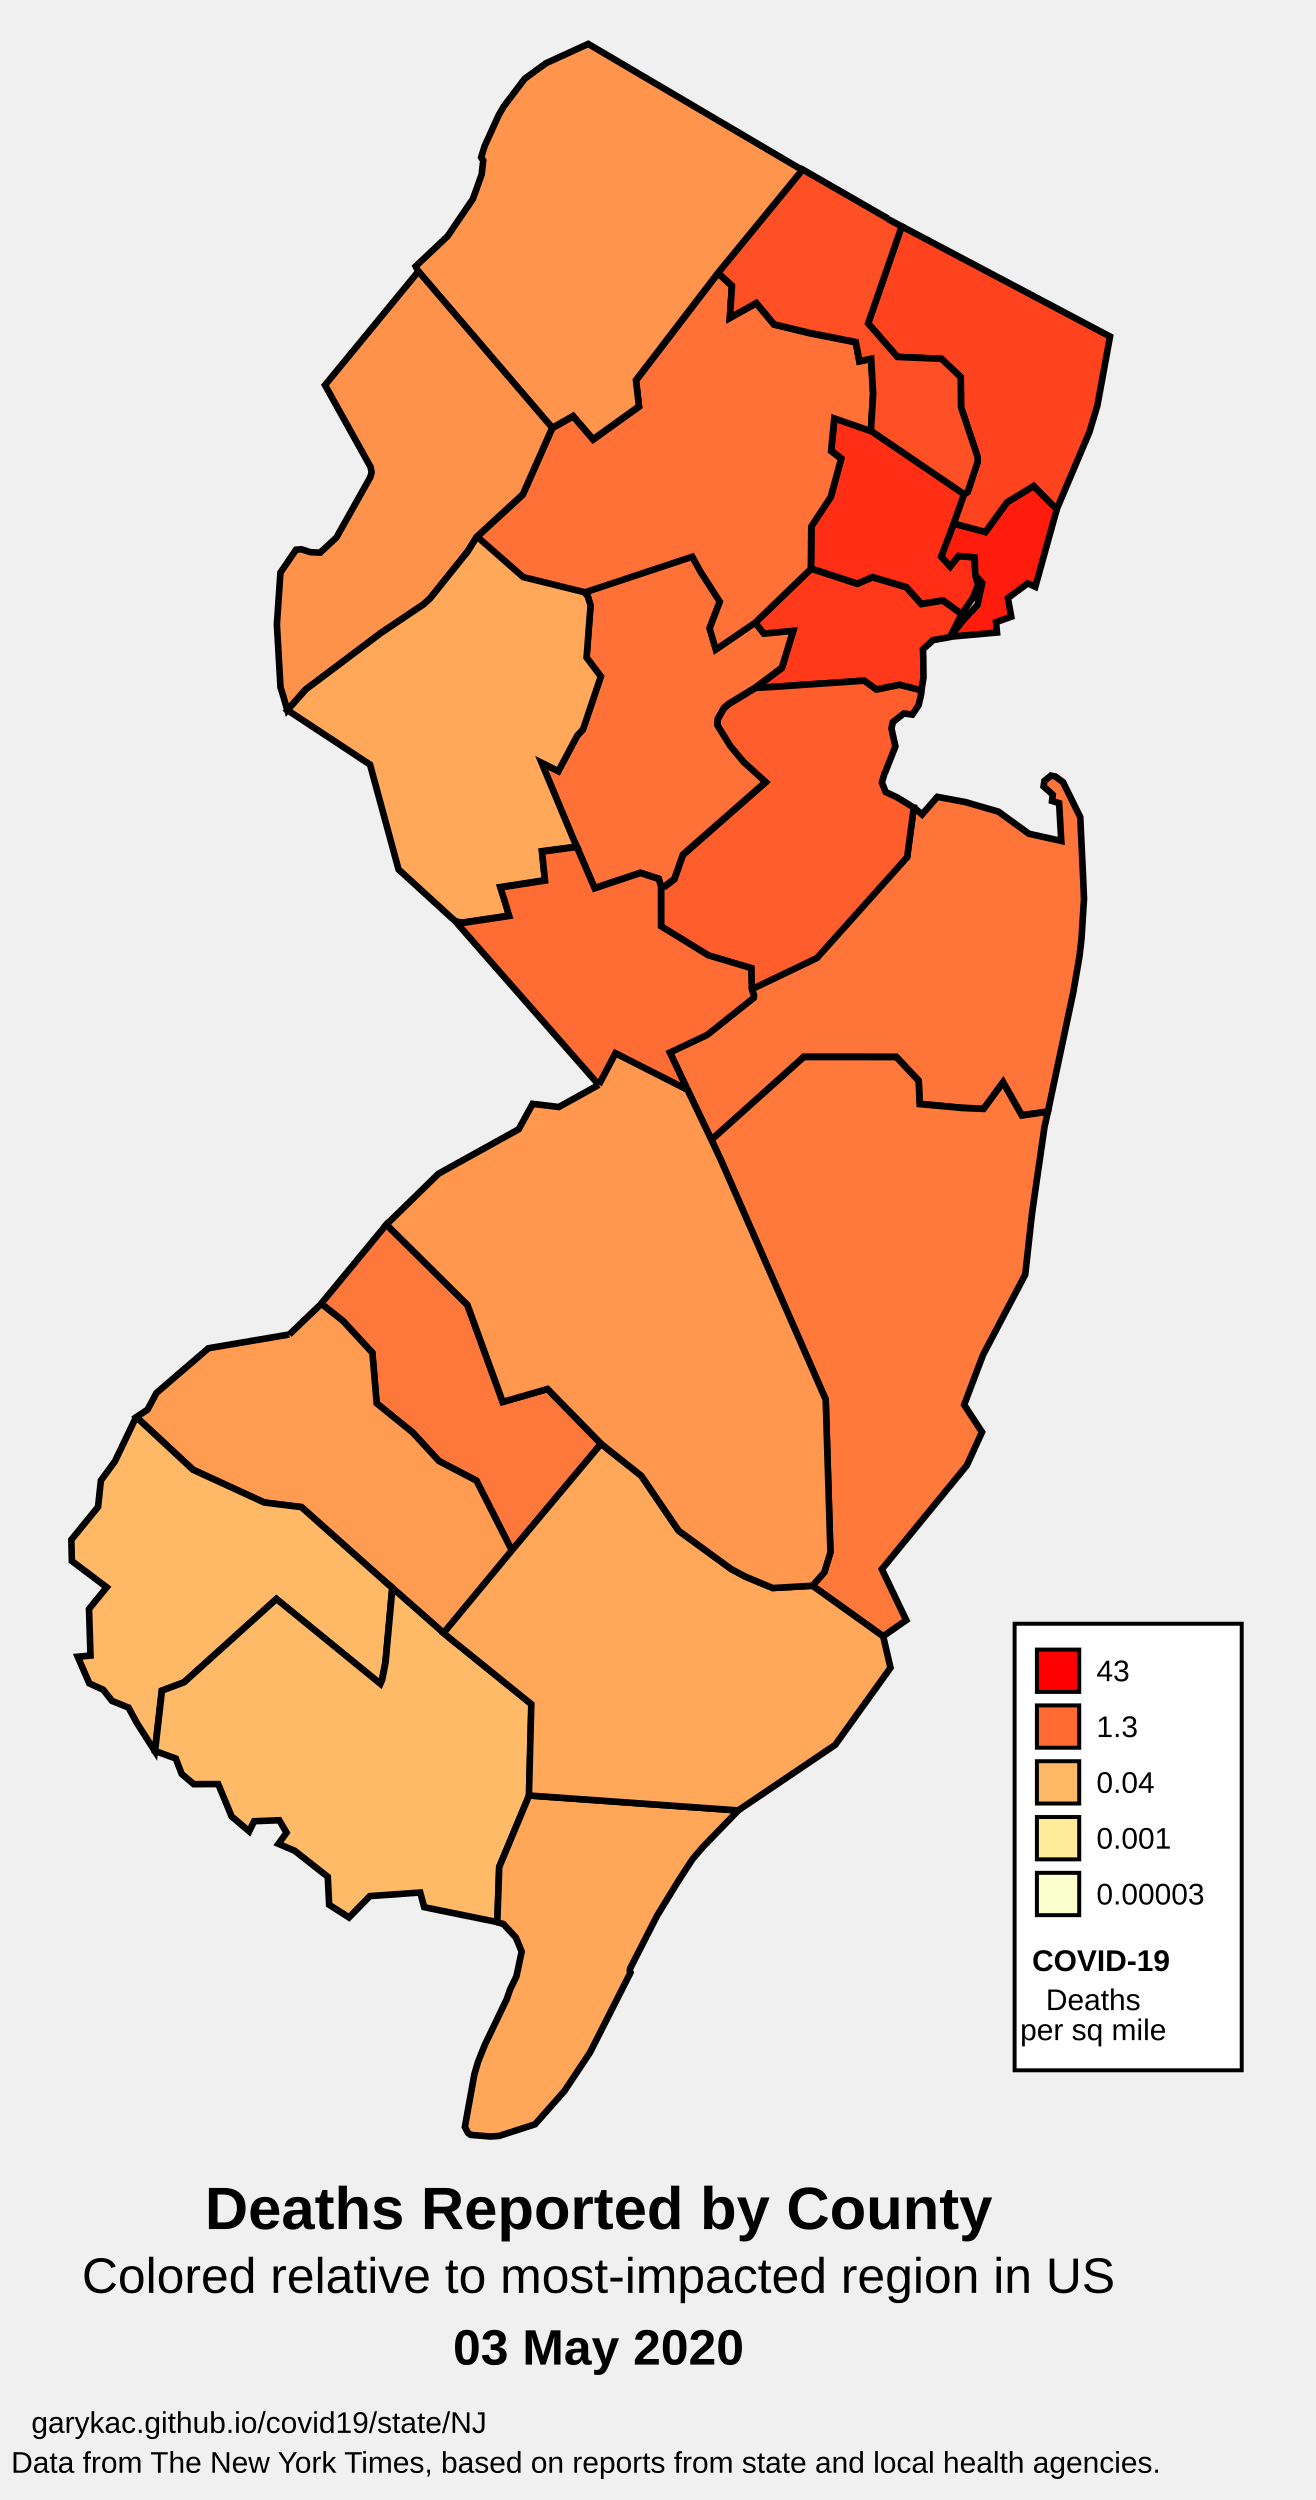
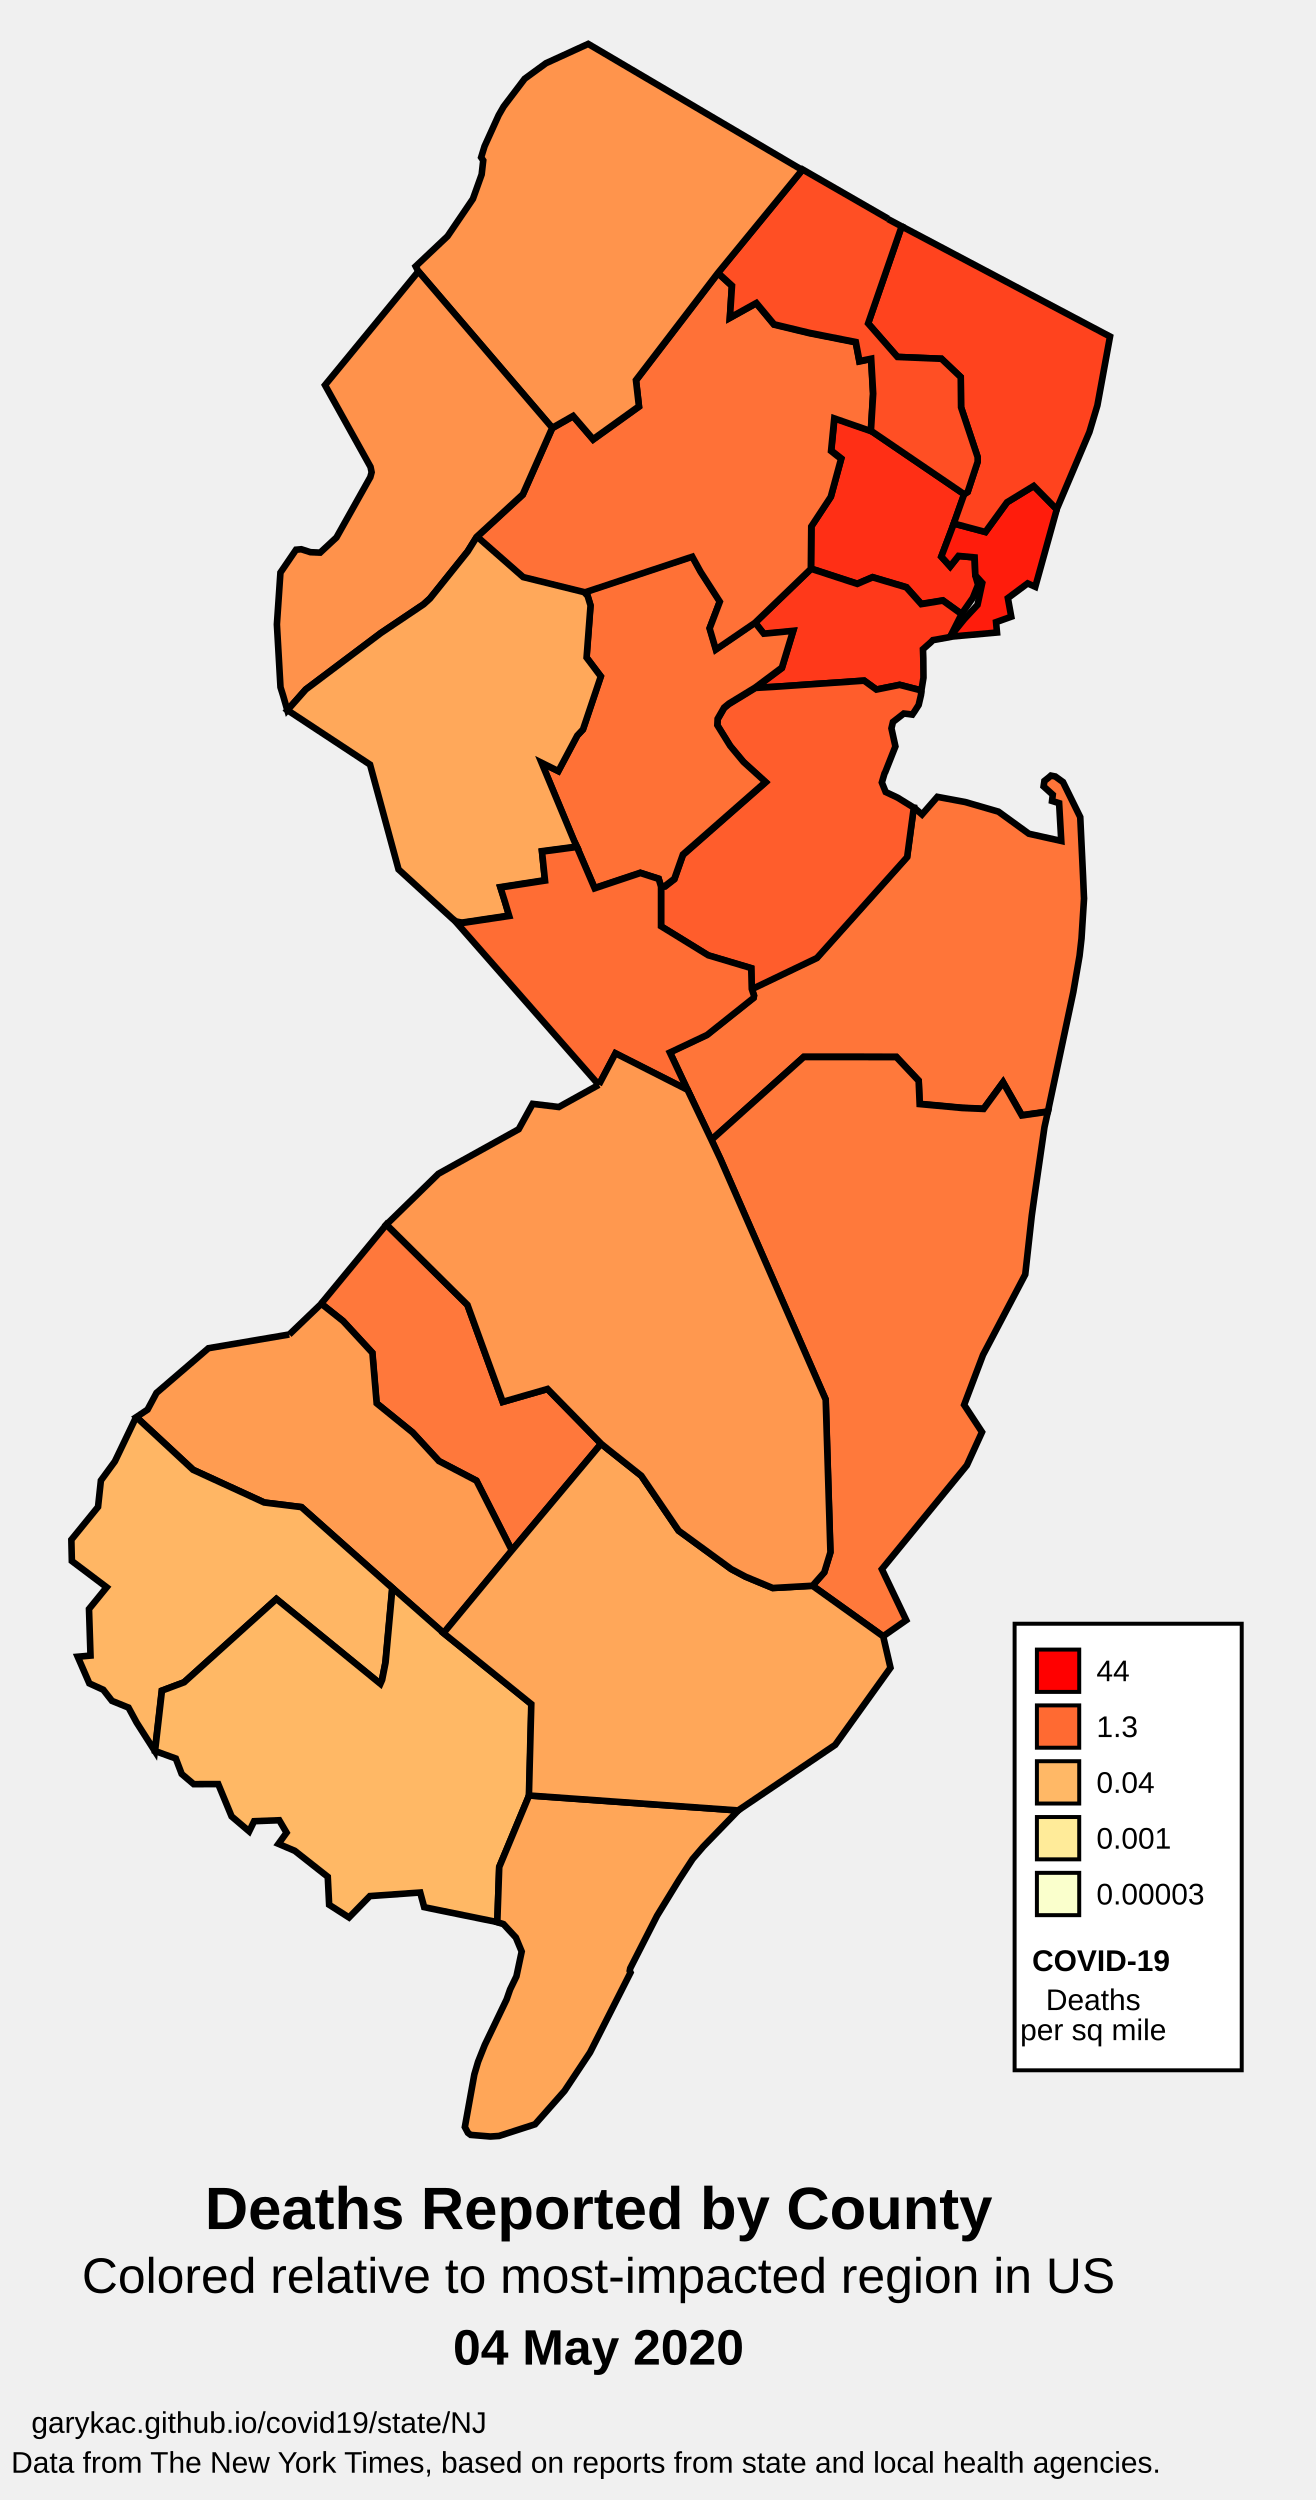
<svg xmlns="http://www.w3.org/2000/svg" width="330" height="627.07" version="1.0" id="svg2">
  <defs id="defs9439" />
  <style id="style6">
  #counties {fill:#d0d0d0;stroke:#000;stroke-width:.178;} 
  #borders {fill:none;stroke:#221e1f;stroke-width:.891;} 
  #separator {fill:none;stroke:#a9a9a9;stroke-width:2.318;}
  #legend-1 {fill:#ff0000;}
  #legend-2 {fill:#ff6a32;}
  #legend-3 {fill:#ffb866;}
  #legend-4 {fill:#ffeb99;}
  #legend-5 {fill:#faffcc;}
  #c34041 {fill:#ff924b;}
  #c34039 {fill:#ff391a;}
  #c34019 {fill:#ffa85a;}
-   #c34011 {fill:#ffba67;}
-   #c34013 {fill:#ff2e14;}
+   #c34011 {fill:#ffb865;}
+   #c34013 {fill:#ff2f15;}
  #c34015 {fill:#ff9c51;}
  #c34017 {fill:#ff1c0c;}
  #c34009 {fill:#ffa658;}
  #c34003 {fill:#ff431e;}
-   #c34001 {fill:#ffa859;}
+   #c34001 {fill:#ffa759;}
  #c34007 {fill:#ff783b;}
-   #c34005 {fill:#ff984e;}
+   #c34005 {fill:#ff984f;}
  #c34021 {fill:#ff6d34;}
  #c34025 {fill:#ff7539;}
  #c34037 {fill:#ff944c;}
  #c34035 {fill:#ff7136;}
-   #c34033 {fill:#ffb865;}
+   #c34033 {fill:#ffb664;}
  #c34031 {fill:#ff4f24;}
  #c34023 {fill:#ff5d2c;}
-   #c34027 {fill:#ff7136;}
+   #c34027 {fill:#ff7137;}
  #c34029 {fill:#ff793b;}
 </style>
  <g id="layer1" style="display:inline" transform="translate(0,1.0703125e-5)">
    <g id="g10509" transform="translate(-622.3246,8.460373)">
      <rect y="398.82" x="876.817" height="112.008" width="56.966" id="rect10421" style="fill:#ffffff;fill-opacity:1;stroke:#000000;stroke-width:1;stroke-linecap:round;stroke-linejoin:miter;stroke-miterlimit:4;stroke-dasharray:none;stroke-dashoffset:0;stroke-opacity:1" />
      <rect y="405.301" x="882.409" height="10.615" width="10.615" id="legend-1" style="stroke:#000000;stroke-width:1" />
      <rect style="stroke:#000000;stroke-width:1" id="legend-2" width="10.615" height="10.615" x="882.409" y="419.301" />
      <rect y="433.301" x="882.409" height="10.615" width="10.615" id="legend-3" style="stroke:#000000;stroke-width:1" />
      <rect style="stroke:#000000;stroke-width:1" id="legend-4" width="10.615" height="10.615" x="882.409" y="447.301" />
      <rect y="461.301" x="882.409" height="10.615" width="10.615" id="legend-5" style="stroke:#000000;stroke-width:1" />
      <text id="text10456" y="413.239" x="897.338" style="font-style:normal;font-weight:normal;font-size:7.5px;line-height:125%;font-family:sans-serif;letter-spacing:0px;word-spacing:0px;fill:#000000;fill-opacity:1;stroke:none;stroke-width:1px;stroke-linecap:butt;stroke-linejoin:miter;stroke-opacity:1" xml:space="preserve">
-         <tspan style="font-style:normal;font-variant:normal;font-weight:normal;font-stretch:normal;font-family:Arial;-inkscape-font-specification:Arial" y="413.239" x="897.338" id="tspan10458">43</tspan>
+         <tspan style="font-style:normal;font-variant:normal;font-weight:normal;font-stretch:normal;font-family:Arial;-inkscape-font-specification:Arial" y="413.239" x="897.338" id="tspan10458">44</tspan>
      </text>
      <text xml:space="preserve" style="font-style:normal;font-weight:normal;font-size:7.5px;line-height:125%;font-family:sans-serif;letter-spacing:0px;word-spacing:0px;fill:#000000;fill-opacity:1;stroke:none;stroke-width:1px;stroke-linecap:butt;stroke-linejoin:miter;stroke-opacity:1" x="897.338" y="427.239" id="text10460">
        <tspan id="tspan10462" x="897.338" y="427.239" style="font-style:normal;font-variant:normal;font-weight:normal;font-stretch:normal;font-family:Arial;-inkscape-font-specification:Arial">1.3</tspan>
      </text>
      <text id="text10464" y="441.239" x="897.338" style="font-style:normal;font-weight:normal;font-size:7.5px;line-height:125%;font-family:sans-serif;letter-spacing:0px;word-spacing:0px;fill:#000000;fill-opacity:1;stroke:none;stroke-width:1px;stroke-linecap:butt;stroke-linejoin:miter;stroke-opacity:1" xml:space="preserve">
        <tspan style="font-style:normal;font-variant:normal;font-weight:normal;font-stretch:normal;font-family:Arial;-inkscape-font-specification:Arial" y="441.239" x="897.338" id="tspan10466">0.04</tspan>
      </text>
      <text xml:space="preserve" style="font-style:normal;font-weight:normal;font-size:7.5px;line-height:125%;font-family:sans-serif;letter-spacing:0px;word-spacing:0px;fill:#000000;fill-opacity:1;stroke:none;stroke-width:1px;stroke-linecap:butt;stroke-linejoin:miter;stroke-opacity:1" x="897.338" y="455.239" id="text10468">
        <tspan id="tspan10470" x="897.338" y="455.239" style="font-style:normal;font-variant:normal;font-weight:normal;font-stretch:normal;font-family:Arial;-inkscape-font-specification:Arial">0.001</tspan>
      </text>
      <text id="text10472" y="469.239" x="897.338" style="font-style:normal;font-weight:normal;font-size:7.5px;line-height:125%;font-family:sans-serif;letter-spacing:0px;word-spacing:0px;fill:#000000;fill-opacity:1;stroke:none;stroke-width:1px;stroke-linecap:butt;stroke-linejoin:miter;stroke-opacity:1" xml:space="preserve">
        <tspan style="font-style:normal;font-variant:normal;font-weight:normal;font-stretch:normal;font-family:Arial;-inkscape-font-specification:Arial" y="469.239" x="897.338" id="tspan10474">0.00003</tspan>
      </text>
      <g transform="translate(0,-2.192453)" id="g10492">
        <text xml:space="preserve" style="font-style:normal;font-weight:normal;font-size:7.5px;line-height:125%;font-family:sans-serif;text-align:center;letter-spacing:0px;word-spacing:0px;text-anchor:middle;fill:#000000;fill-opacity:1;stroke:none;stroke-width:1px;stroke-linecap:butt;stroke-linejoin:miter;stroke-opacity:1" x="905.319" y="497.919" id="text10480">
          <tspan id="tspan10482" x="905.319" y="497.919" style="font-style:normal;font-variant:normal;font-weight:normal;font-stretch:normal;font-family:Arial;-inkscape-font-specification:Arial;text-align:center;text-anchor:middle">Deaths</tspan>
        </text>
        <text id="text10484" y="505.458" x="905.319" style="font-style:normal;font-weight:normal;font-size:7.5px;line-height:125%;font-family:sans-serif;text-align:center;letter-spacing:0px;word-spacing:0px;text-anchor:middle;fill:#000000;fill-opacity:1;stroke:none;stroke-width:1px;stroke-linecap:butt;stroke-linejoin:miter;stroke-opacity:1" xml:space="preserve">
          <tspan style="font-style:normal;font-variant:normal;font-weight:normal;font-stretch:normal;font-family:Arial;-inkscape-font-specification:Arial;text-align:center;text-anchor:middle" y="505.458" x="905.319" id="tspan10486">per sq mile</tspan>
        </text>
      </g>
      <text id="text10488" y="485.919" x="905.319" style="font-style:normal;font-weight:normal;font-size:7.5px;line-height:125%;font-family:sans-serif;text-align:center;letter-spacing:0px;word-spacing:0px;text-anchor:middle;fill:#000000;fill-opacity:1;stroke:none;stroke-width:1px;stroke-linecap:butt;stroke-linejoin:miter;stroke-opacity:1" xml:space="preserve">
        <tspan style="font-style:normal;font-variant:normal;font-weight:bold;font-stretch:normal;font-family:Arial;-inkscape-font-specification:'Arial Bold';text-align:center;text-anchor:middle" y="485.919" x="905.319" id="tspan10490">COVID-19</tspan>
      </text>
    </g>
    <text xml:space="preserve" style="font-style:normal;font-weight:normal;font-size:7.5px;line-height:125%;font-family:sans-serif;text-align:center;letter-spacing:0px;word-spacing:0px;text-anchor:middle;fill:#000000;fill-opacity:1;stroke:none;stroke-width:1px;stroke-linecap:butt;stroke-linejoin:miter;stroke-opacity:1" x="151.849" y="620.237" id="text10498">
      <tspan id="tspan10500" x="151.849" y="620.237" style="font-style:normal;font-variant:normal;font-weight:normal;font-stretch:normal;font-family:Arial;-inkscape-font-specification:Arial;text-align:center;text-anchor:middle">Data from The New York Times, based on reports from state and local health agencies.</tspan>
    </text>
    <g id="g10510" transform="translate(-504.6264,0.4679467)">
      <text xml:space="preserve" style="font-style:normal;font-weight:normal;font-size:7.5px;line-height:125%;font-family:sans-serif;text-align:center;letter-spacing:0px;word-spacing:0px;text-anchor:middle;fill:#000000;fill-opacity:1;stroke:none;stroke-width:1px;stroke-linecap:butt;stroke-linejoin:miter;stroke-opacity:1" x="661.613" y="558.64" id="text10502">
        <tspan id="tspan10504" x="661.613" y="558.64" style="font-style:normal;font-variant:normal;font-weight:bold;font-stretch:normal;font-size:15px;font-family:Arial;-inkscape-font-specification:'Arial Bold';text-align:center;text-anchor:middle">Deaths Reported by County</tspan>
      </text>
      <text id="text10506" y="574.64" x="661.57" style="font-style:normal;font-weight:normal;font-size:7.5px;line-height:125%;font-family:sans-serif;text-align:center;letter-spacing:0px;word-spacing:0px;text-anchor:middle;fill:#000000;fill-opacity:1;stroke:none;stroke-width:1px;stroke-linecap:butt;stroke-linejoin:miter;stroke-opacity:1" xml:space="preserve">
        <tspan style="font-style:normal;font-variant:normal;font-weight:normal;font-stretch:normal;font-size:12.5px;font-family:Arial;-inkscape-font-specification:Arial;text-align:center;text-anchor:middle" y="574.64" x="661.57" id="tspan10508">Colored relative to most-impacted region in US</tspan>
      </text>
      <text xml:space="preserve" style="font-style:normal;font-weight:normal;font-size:7.5px;line-height:125%;font-family:sans-serif;text-align:center;letter-spacing:0px;word-spacing:0px;text-anchor:middle;fill:#000000;fill-opacity:1;stroke:none;stroke-width:1px;stroke-linecap:butt;stroke-linejoin:miter;stroke-opacity:1" x="661.57" y="592.64" id="text10536">
-         <tspan id="tspan10538" x="661.57" y="592.64" style="font-style:normal;font-variant:normal;font-weight:bold;font-stretch:normal;font-size:12.5px;font-family:Arial;-inkscape-font-specification:'Arial Bold';text-align:center;text-anchor:middle">03 May 2020</tspan>
+         <tspan id="tspan10538" x="661.57" y="592.64" style="font-style:normal;font-variant:normal;font-weight:bold;font-stretch:normal;font-size:12.5px;font-family:Arial;-inkscape-font-specification:'Arial Bold';text-align:center;text-anchor:middle">04 May 2020</tspan>
      </text>
    </g>
    <text id="text10516" y="610.237" x="7.866" style="font-style:normal;font-weight:normal;font-size:7.5px;line-height:125%;font-family:sans-serif;text-align:end;letter-spacing:0px;word-spacing:0px;text-anchor:end;fill:#000000;fill-opacity:1;stroke:none;stroke-width:1px;stroke-linecap:butt;stroke-linejoin:miter;stroke-opacity:1" xml:space="preserve">
      <tspan style="font-style:normal;font-variant:normal;font-weight:normal;font-stretch:normal;font-family:Arial;-inkscape-font-specification:Arial;text-align:start;text-anchor:start" y="610.237" x="7.866" id="tspan10518">garykac.github.io/covid19/state/NJ</tspan>
    </text>
  </g>
  <g id="layer2" style="display:inline;fill:#fff;stroke:#000;stroke-width:.178;" transform="translate(0,1.0703125e-5)">
    <g id="g25761" transform="matrix(9.136597,1.812447,-1.812447,9.136597,-7596.108,-3365.373)">
      <path id="c34025" d="m 898.58,212.247 0.259,0.148 0.313,-0.546 0.762,-0.009 0.929,0.08 0.919,0.424 0.894,0.021 -0.255,-0.987 -0.198,-0.021 -0.014,-0.169 -0.286,-0.171 -0.007,-0.149 0.089,-0.105 0.055,-0.07 0.121,0 0.232,0.107 0.639,0.835 0.385,1.55 0.13,0.535 0.011,0.04 0.144,1.075 0.039,0.467 0.025,0.99 -0.045,3.287 -0.669,0.236 -0.669,-0.774 -0.374,0.802 -0.571,0.088 -1.144,0.119 -0.148,-0.609 -0.715,-0.51 -2.444,0.483 -2.007,2.676 -0.893,-1.196 -0.665,-0.901 0.891,-0.659 1.034,-1.221 0,-0.06 -0.095,-0.168 1.559,-1.166 1.854,-3.136 -0.084,-1.347" style="stroke:#000" />
      <path id="c34029" d="m 894.98,222.097 2.007,-2.676 2.444,-0.483 0.715,0.51 0.148,0.609 1.144,-0.119 0.571,-0.088 0.374,-0.802 0.669,0.774 0.669,-0.235 -0.009,0.426 0.098,1.879 0.03,0.523 0.136,1.59 -0.694,2.345 -0.237,1.418 0.615,0.626 -0.226,0.956 -1.701,3.19 0.91,1.219 -0.524,0.546 -2.134,-0.967 0.241,-0.415 0.057,-0.562 -0.925,-4.009 -4.042,-5.804 -0.337,-0.458" style="stroke:#000" />
      <path id="c34013" d="m 895.48,202.527 2.797,1.189 -0.121,0.829 -0.158,0.939 0.285,0.213 0.165,-0.321 0.434,-0.045 0.112,0.469 0.122,0.237 -0.07,0.371 -0.211,0.481 -0.566,-0.259 -0.552,0.206 -0.482,-0.364 -0.945,-0.088 -0.37,0.253 -1.3,-0.157 -0.211,-1.122 0.359,-0.884 0.074,-1.059 -0.306,-0.156 -0.086,-0.878 1.032,0.144" style="stroke:#000" />
      <path id="c34039" d="m 894.62,206.487 1.3,0.157 0.37,-0.253 0.945,0.088 0.482,0.364 0.552,-0.206 0.566,0.259 -0.186,0.666 -0.356,0.141 -0.08,0.03 -0.039,0.06 -0.176,0.232 0.056,0.236 0.107,0.515 0.012,0.346 -0.604,-0.034 -0.589,0.246 -0.371,-0.171 -2.349,0.636 -0.483,0.125 0.595,-0.661 0.103,-1.03 -0.758,0.228 -0.293,-0.251 1.196,-1.719" style="stroke:#000" />
      <path id="c34017" d="m 900.8,203.627 -0.162,2.161 -0.22,-0.05 -0.445,0.492 0.187,0.474 -0.373,0.223 0.079,0.269 -1.218,0.357 0.287,-0.545 0.272,-0.441 0.01,-0.602 -0.223,-0.167 -0.112,-0.469 -0.434,0.045 -0.165,0.321 -0.285,-0.213 0.158,-0.939 0.88,0.058 0.415,-0.899 0.62,-0.571 0.729,0.496" style="stroke:#000" />
      <path id="c34003" d="m 895.22,196.967 6.081,1.819 0.027,1.884 -0.071,0.747 -0.46,2.211 -0.729,-0.496 -0.62,0.571 -0.415,0.899 -0.88,-0.058 0.121,-0.829 0.08,-0.08 0.105,-0.85 -0.025,-0.122 -0.699,-1.228 -0.166,-0.795 -0.605,-0.384 -1.173,0.182 -0.95,-0.732 0.378,-2.739" style="stroke:#000" />
      <path id="c34023" d="m 898.17,209.117 0.016,0.129 -0.009,0.273 -0.076,0.195 -0.041,0.094 -0.112,0.006 -0.119,0.01 -0.242,0.28 -0.007,0.176 0.2,0.457 -0.135,0.737 -0.011,0.03 -0.023,0.257 0.151,0.231 0.343,0.086 0.471,0.176 0.01,0 0.084,1.347 -1.854,3.136 -1.559,1.166 -0.124,-0.548 -1.204,-0.114 -1.398,-0.52 -0.207,-1.046 0.105,-0.03 0.209,-0.241 0.099,-0.686 1.802,-2.349 -0.687,-0.414 -0.435,-0.353 -0.449,-0.481 -0.025,-0.168 0.112,-0.331 0.105,-0.129 0.617,-0.568 0.483,-0.125 2.349,-0.636 0.371,0.171 0.589,-0.246 0.604,0.034" style="stroke:#000" />
      <path id="c34035" d="m 893.42,208.197 0.293,0.251 0.758,-0.228 -0.103,1.03 -0.595,0.661 -0.617,0.568 -0.105,0.129 -0.112,0.331 0.025,0.168 0.449,0.481 0.435,0.353 0.687,0.414 -1.802,2.349 -0.099,0.686 -0.209,0.241 -0.105,0.03 -0.102,-0.191 -0.515,-0.06 -1.127,0.644 -0.69,-1.004 -0.107,-0.144 -1.263,-1.884 0.487,0.132 0.313,-1.038 0.119,-0.191 0.193,-1.494 -0.475,-0.424 -0.168,-1.395 -0.128,-0.24 -0.112,-0.08 2.676,-1.519 0.299,0.356 0.664,0.688 -0.129,0.761 0.275,0.524 0.891,-0.909" style="stroke:#000" />
      <path id="c34027" d="m 890.61,199.167 0.438,0.266 0.113,0.856 0.621,-0.526 0.58,0.47 0.98,0.04 1.272,0 0.196,0.485 0.297,-0.125 0.236,0.911 0.135,0.993 -1.032,-0.144 0.086,0.878 0.306,0.156 -0.074,1.059 -0.359,0.884 0.211,1.122 -1.196,1.719 -0.891,0.909 -0.275,-0.524 0.129,-0.761 -0.664,-0.688 -0.299,-0.356 -2.676,1.519 -1.688,-0.078 -1.431,-0.828 0.994,-1.361 0.429,-1.911 0.491,-0.425 0.65,0.51 1.038,-1.109 -0.216,-0.676 1.599,-3.251" style="stroke:#000" />
      <path id="c34031" d="m 894.82,196.847 0.401,0.121 -0.378,2.739 0.95,0.732 1.173,-0.182 0.605,0.384 0.166,0.795 0.699,1.228 0.025,0.122 -0.105,0.85 -0.08,0.08 -2.797,-1.189 -0.135,-0.993 -0.236,-0.911 -0.297,0.125 -0.196,-0.485 -1.272,0 -0.98,-0.04 -0.58,-0.47 -0.621,0.526 -0.113,-0.856 -0.438,-0.266 1.694,-3.173 2.516,0.852" style="stroke:#000" />
      <path id="c34037" d="m 892.3,195.997 -1.694,3.173 -1.599,3.251 0.216,0.676 -1.038,1.109 -0.65,-0.51 -0.491,0.425 -4.356,-3.432 -0.096,-0.119 0.685,-0.963 0.474,-1.118 0.103,-0.692 -0.032,-0.378 -0.071,-0.07 0.032,-0.313 0.209,-0.892 0.087,-0.257 0.41,-0.843 0.481,-0.522 1.014,-0.731 6.315,2.209" style="stroke:#000" />
      <path id="c34041" d="m 882.69,200.687 4.356,3.432 -0.429,1.911 -0.994,1.361 -0.166,0.44 -0.749,1.439 -0.137,0.185 -0.979,0.983 -1.688,1.884 -0.376,0.644 -0.187,-0.362 -0.114,-0.209 -0.424,-1.64 -0.178,-1.387 0.292,-0.686 0.136,-0.04 0.257,0.03 0.26,-0.04 0.351,-0.486 0.578,-1.771 0.009,-0.135 -0.057,-0.136 -1.631,-1.922 1.872,-3.496" style="stroke:#000" />
      <path id="c34019" d="m 885.63,207.387 1.431,0.828 1.688,0.078 0.112,0.08 0.128,0.24 0.168,1.395 0.475,0.424 -0.193,1.494 -0.119,0.191 -0.313,1.038 -0.487,-0.132 1.263,1.884 0.107,0.144 -0.896,0.304 0.231,0.75 -1.141,0.416 0.179,0.327 0.201,0.379 -1.211,0.435 -0.168,0 -0.114,-0.06 -1.671,-1.013 -1.302,-2.619 -2.466,-1.005 0.376,-0.644 1.688,-1.884 0.979,-0.983 0.137,-0.185 0.749,-1.439 0.166,-0.44" style="stroke:#000" />
      <path id="c34021" d="m 889.89,215.057 0.69,1.004 1.127,-0.644 0.515,0.06 0.102,0.191 0.207,1.046 1.398,0.52 1.204,0.114 0.124,0.548 0.095,0.168 0,0.06 -1.034,1.221 -0.891,0.659 0.665,0.901 -2.096,-0.588 -0.273,0.918 -4.636,-3.561 0.168,0 1.211,-0.435 -0.201,-0.379 -0.179,-0.327 1.141,-0.416 -0.231,-0.75 0.896,-0.304" style="stroke:#000" />
      <path id="c34007" d="m 885.53,228.467 1.309,-2.433 2.562,1.698 1.44,2.377 1.115,-0.576 1.705,1.167 -1.801,3.288 -1.304,-1.662 -1.094,-0.321 -0.843,-0.617 -1.105,-0.583 -0.377,-1.311 -0.94,-0.685 -0.667,-0.344" style="stroke:#000" />
      <path id="c34015" d="m 884.85,229.447 0.686,-0.981 0.667,0.344 0.94,0.685 0.377,1.311 1.105,0.583 0.843,0.617 1.094,0.321 1.304,1.662 -1.371,2.54 -1.592,-0.925 -2.823,-1.661 -1.006,0.073 -2.052,-0.491 -1.777,-1.097 0.256,-0.255 0.149,-0.489 1.138,-1.452 2.061,-0.786" style="stroke:#000" />
      <path id="c34033" d="m 881.24,232.427 1.777,1.097 2.052,0.491 1.006,-0.073 2.823,1.661 0.21,2.007 0,0.476 -0.025,0.113 -3.19,-1.696 -2.002,2.684 -0.542,0.336 0.134,1.632 -0.632,-0.66 -0.291,-0.351 -0.473,-0.091 -0.287,-0.248 -0.402,-0.095 -0.447,-0.644 0.332,-0.097 -0.284,-1.223 0.353,-0.666 -1.057,-0.511 -0.125,-0.56 0.533,-1.007 -0.063,-0.712 0.269,-0.578 0.329,-1.282" style="stroke:#000" />
      <path id="c34011" d="m 893.6,240.367 -0.413,2.044 0.238,1.466 -2.01,-0.011 -0.182,-0.367 -1.311,0.359 -0.439,0.674 -0.591,-0.232 -0.183,-0.731 -1.006,-0.513 -0.469,-0.099 0.155,-0.338 -0.258,-0.29 -0.658,0.157 -0.078,0.294 -0.543,-0.303 -0.522,-0.783 -0.648,0.13 -0.37,-0.206 -0.236,-0.377 -0.588,-0.09 -0.134,-1.632 0.542,-0.336 2.002,-2.684 3.19,1.696 0.025,-0.113 0,-0.476 -0.21,-2.007 1.592,0.925 2.692,1.415 0.416,2.426" style="stroke:#000" />
      <path id="c34009" d="m 893.6,240.367 5.604,-0.701 -0.733,1.134 -0.218,0.387 -0.248,0.617 -0.394,1.067 -0.433,1.53 0,0.07 0.007,0.01 0.023,0.03 -0.651,2.323 -0.472,1.148 -0.604,1.038 -0.891,0.497 -0.225,0.06 -0.53,0.06 -0.082,-0.04 -0.112,-0.137 -0.025,-1.437 0.032,-0.355 0.089,-0.481 0.339,-1.318 0.039,-0.28 0.099,-0.38 0.009,-0.682 -0.227,-0.339 -0.396,-0.289 -0.175,-0.02 -0.238,-1.466 0.413,-2.044" style="stroke:#000" />
      <path id="c34001" d="m 902.12,234.307 0.357,0.792 -1.056,2.326 -2.221,2.241 -5.604,0.701 -0.416,-2.426 -2.692,-1.415 1.371,-2.54 1.801,-3.288 0.242,0.128 0.986,0.507 1.273,1.255 1.59,0.738 0.426,0.128 0.77,0.154 1.038,-0.268 2.134,0.967" style="stroke:#000" />
      <path id="c34005" d="m 891.72,221.227 0.273,-0.918 2.096,0.588 0.893,1.196 0.337,0.458 4.042,5.804 0.925,4.009 -0.057,0.562 -0.241,0.415 -1.038,0.268 -0.77,-0.154 -0.426,-0.128 -1.59,-0.738 -1.273,-1.255 -0.986,-0.507 -0.242,-0.128 -1.705,-1.167 -1.115,0.576 -1.44,-2.377 -2.562,-1.698 1.109,-1.616 1.885,-1.595 0.236,-0.743 0.707,-0.054 0.942,-0.797" style="stroke:#000" />
    </g>
  </g>
</svg>
